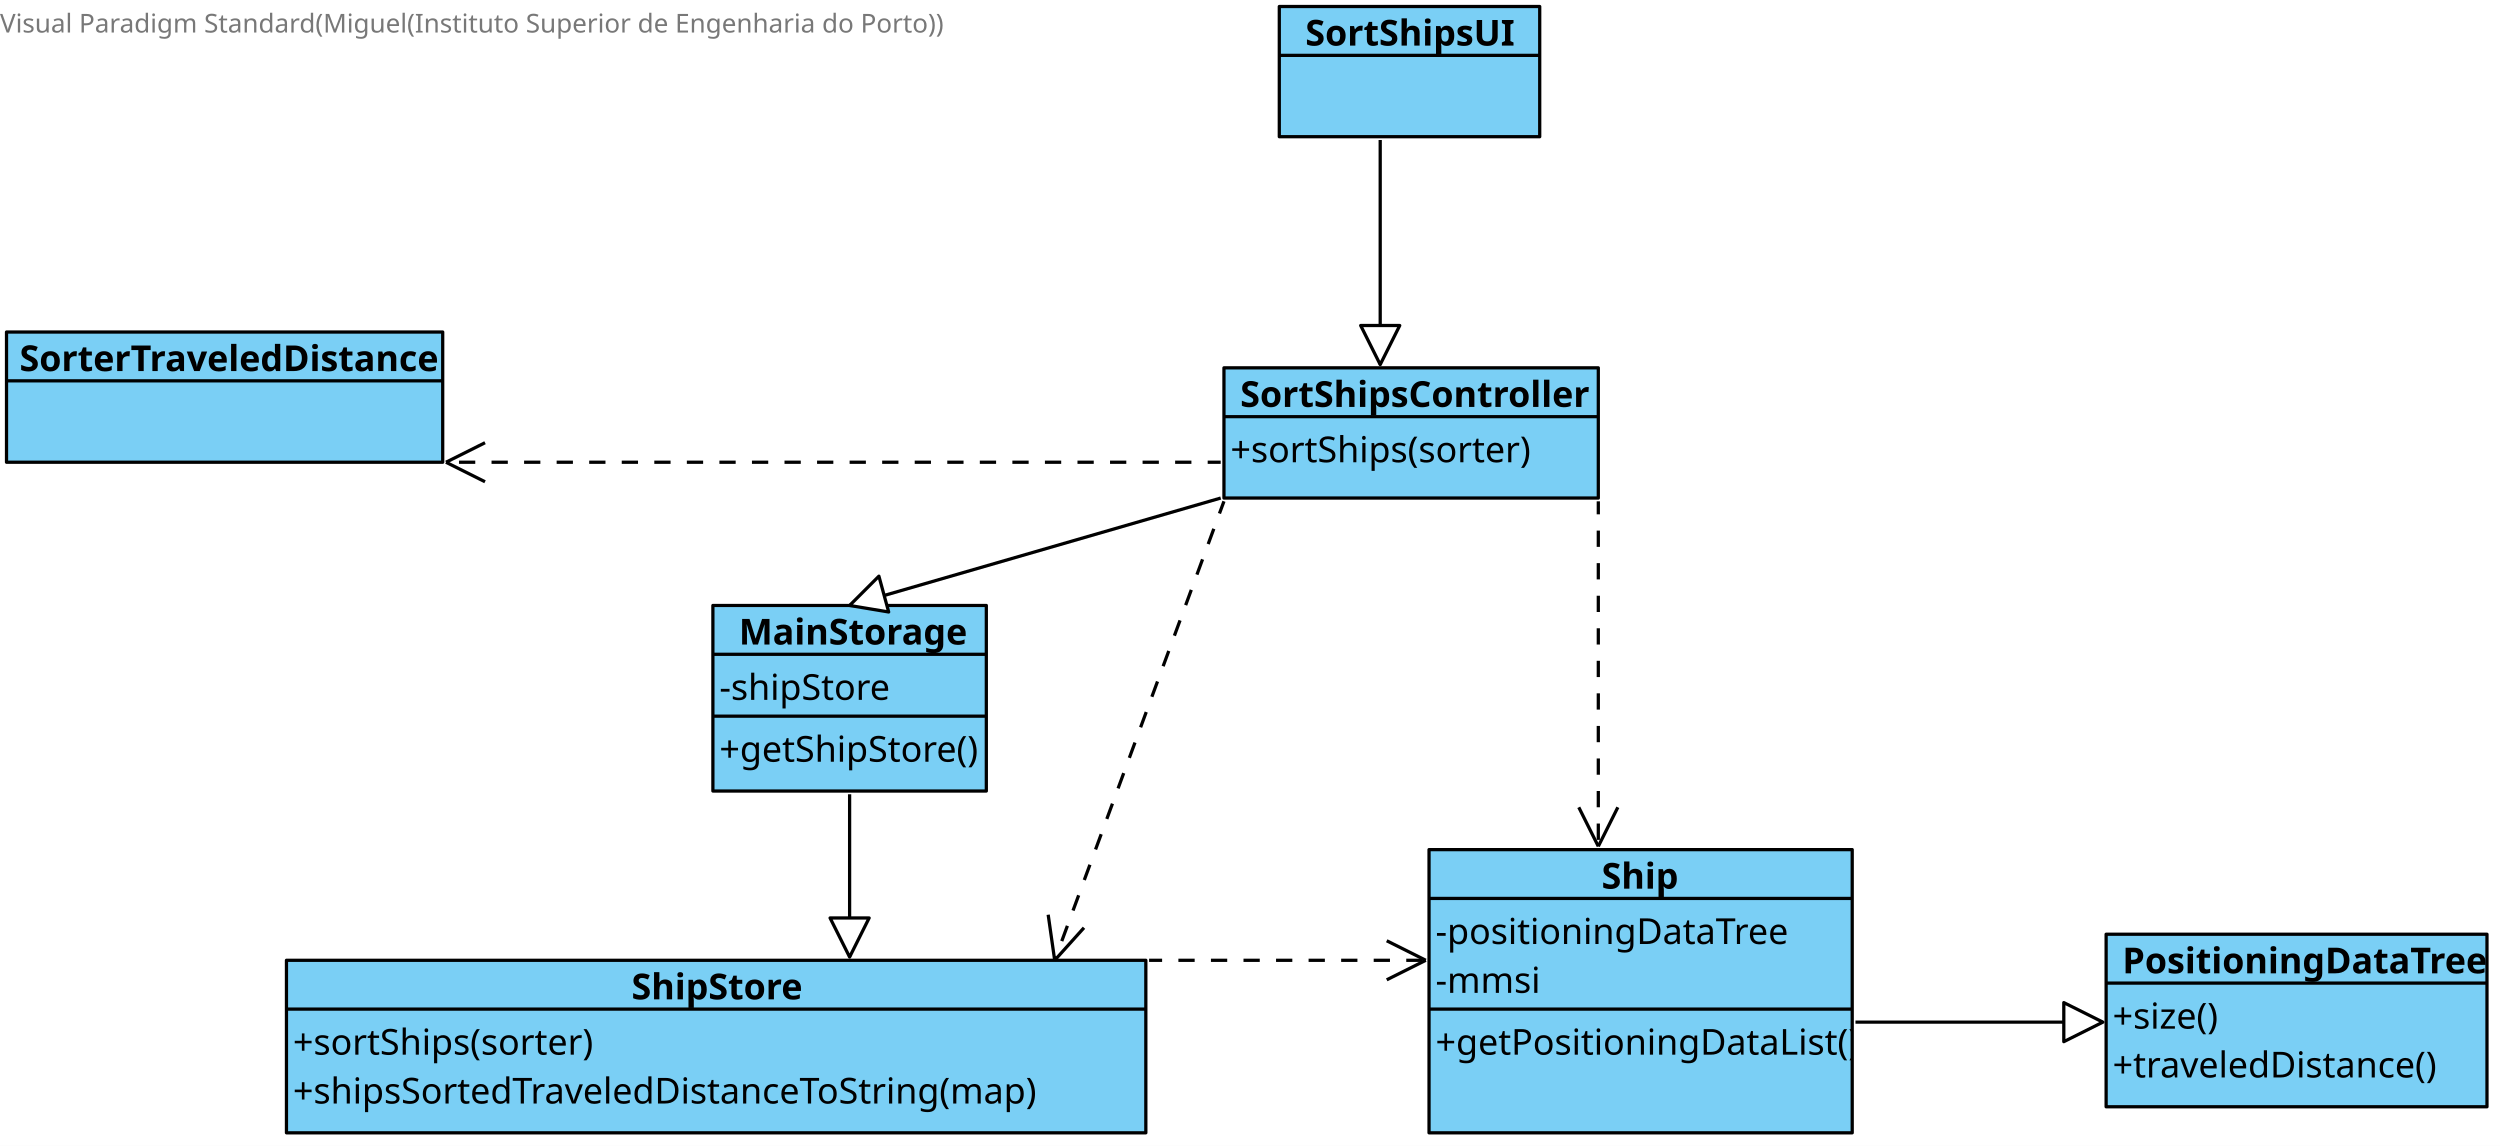
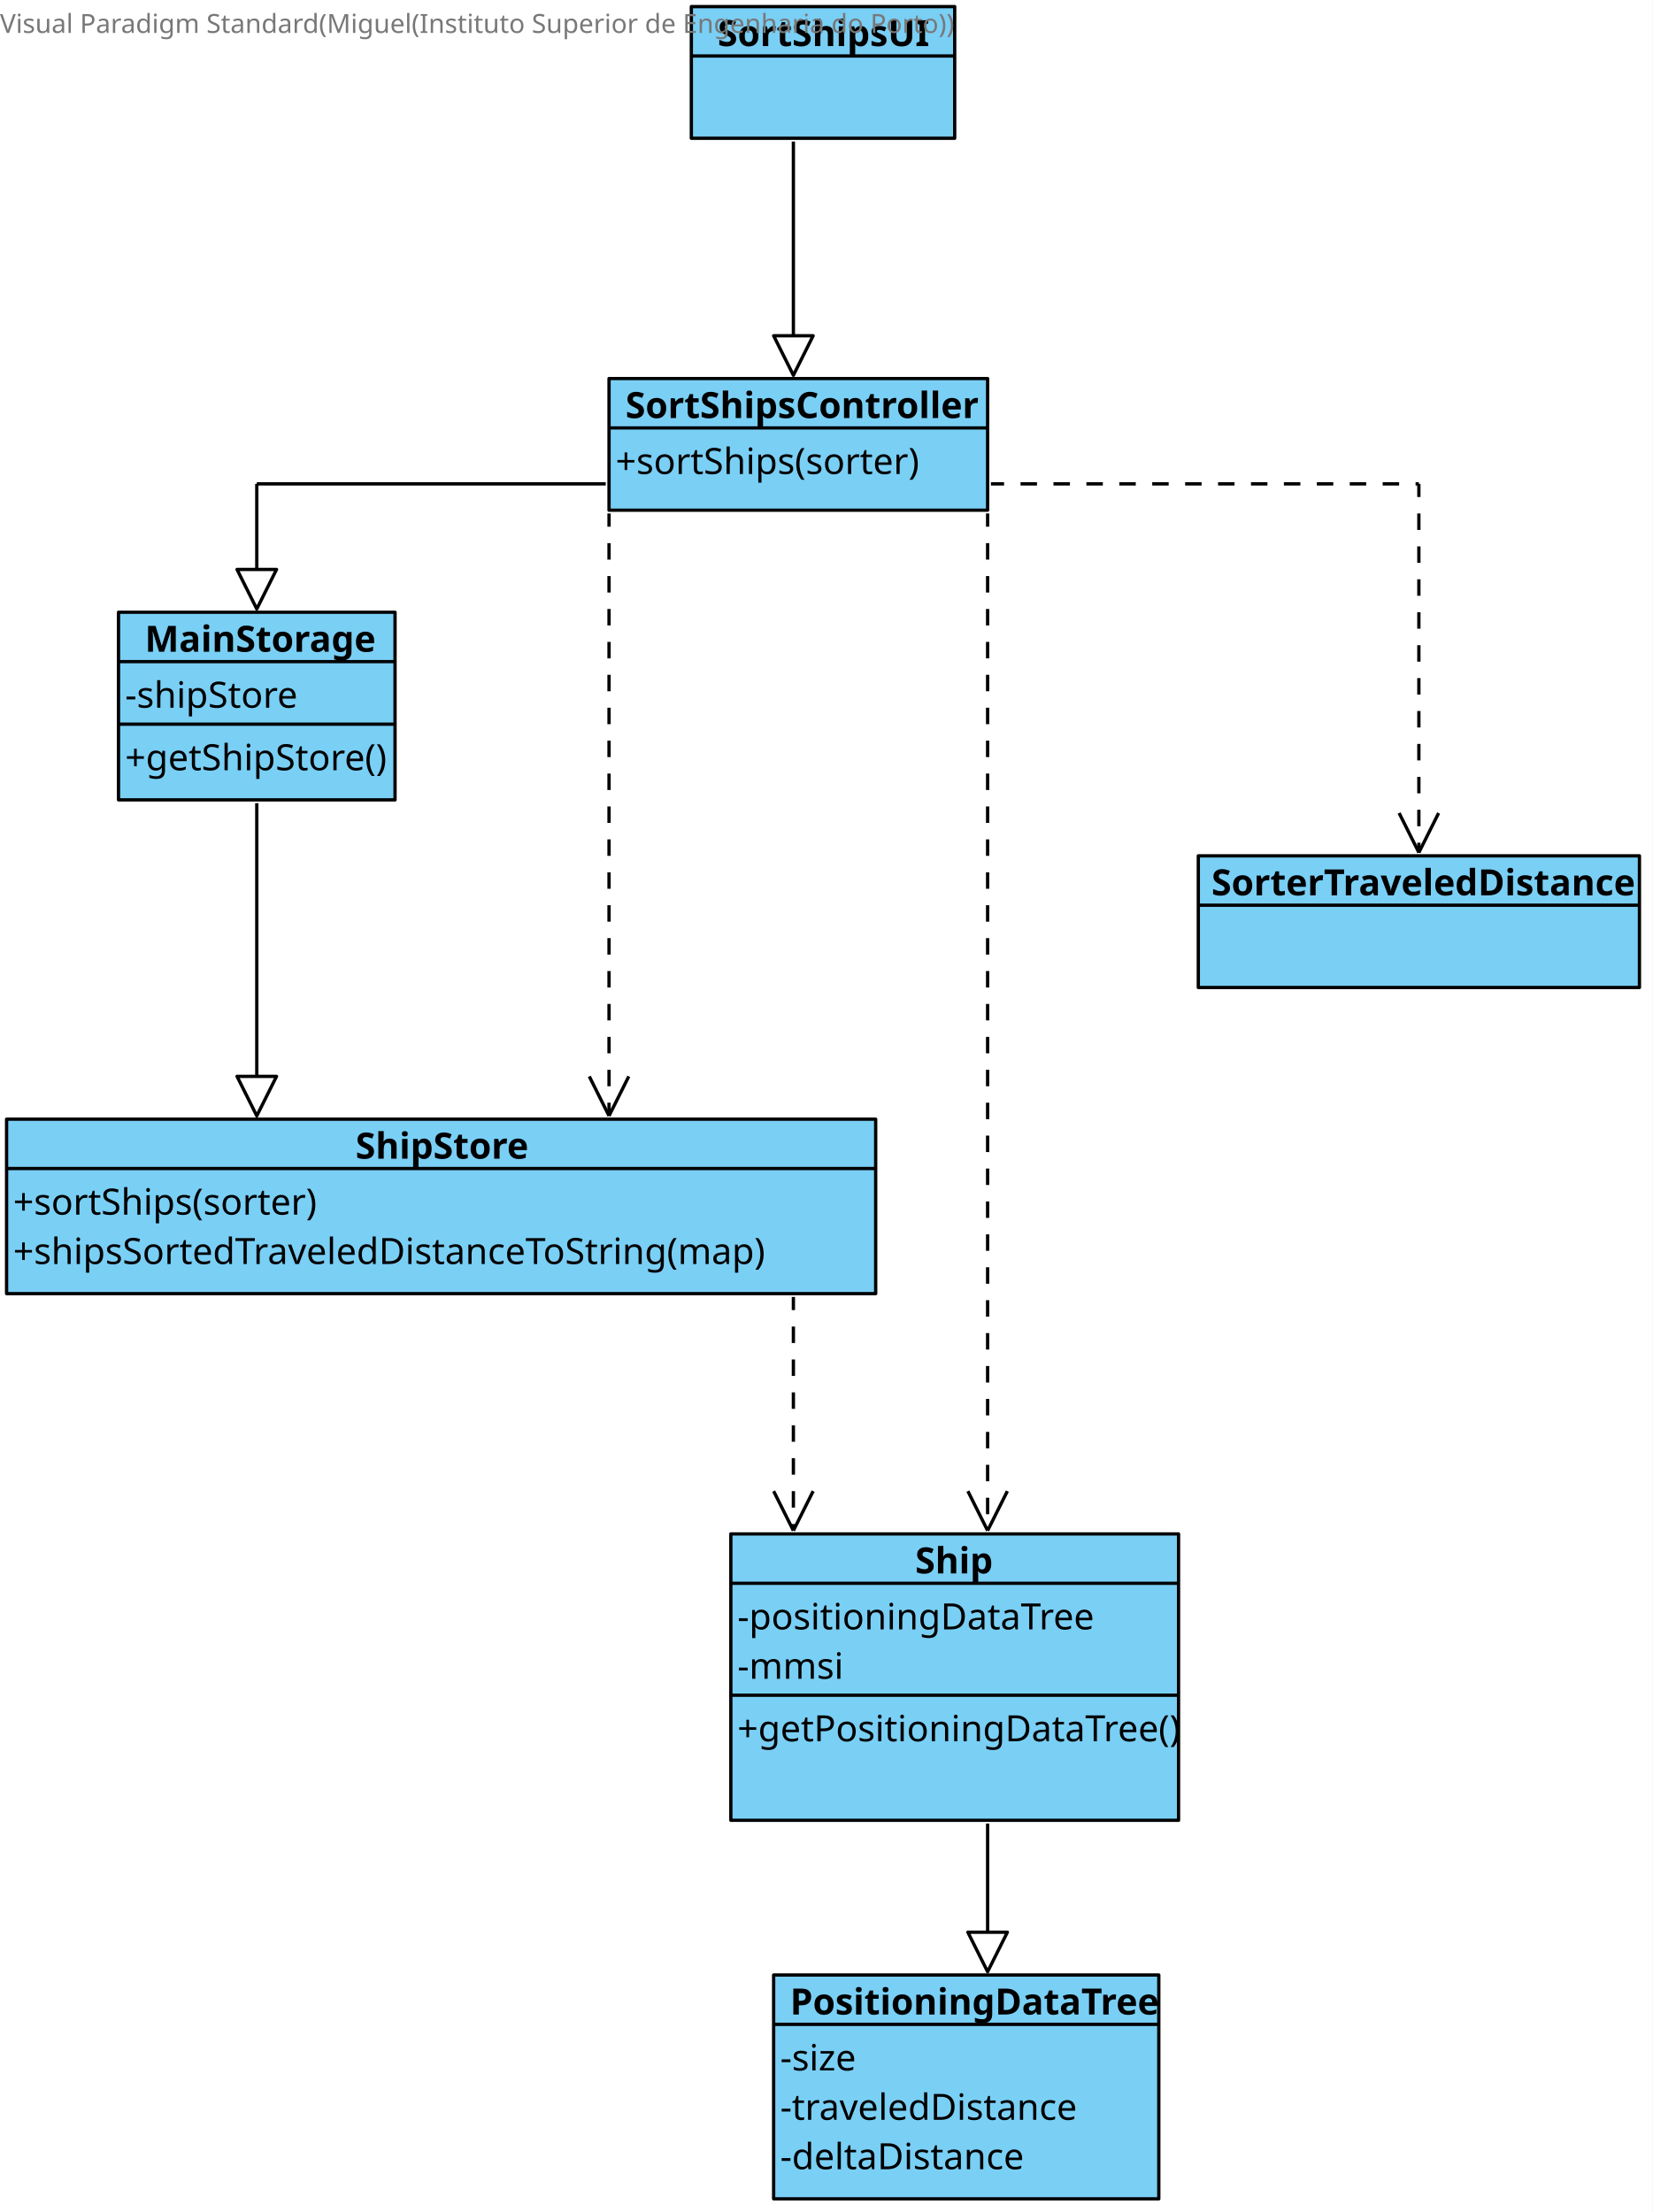
- <svg xmlns="http://www.w3.org/2000/svg" fill-opacity="0" color-rendering="auto" color-interpolation="auto" text-rendering="auto" stroke="rgb(0,0,0)" stroke-linecap="square" width="768" stroke-miterlimit="10" shape-rendering="auto" stroke-opacity="0" fill="rgb(0,0,0)" stroke-dasharray="none" font-weight="normal" stroke-width="1" height="352" font-family="'Dialog'" font-style="normal" stroke-linejoin="miter" font-size="12px" stroke-dashoffset="0" image-rendering="auto">
+ <svg xmlns="http://www.w3.org/2000/svg" fill-opacity="0" color-rendering="auto" color-interpolation="auto" text-rendering="auto" stroke="rgb(0,0,0)" stroke-linecap="square" width="502" stroke-miterlimit="10" shape-rendering="auto" stroke-opacity="0" fill="rgb(0,0,0)" stroke-dasharray="none" font-weight="normal" stroke-width="1" height="672" font-family="'Dialog'" font-style="normal" stroke-linejoin="miter" font-size="12px" stroke-dashoffset="0" image-rendering="auto">
  <defs id="genericDefs" />
  <g>
    <defs id="defs1">
      <clipPath clipPathUnits="userSpaceOnUse" id="clipPath1">
        <path d="M-7 -7 L91 -7 L91 51 L-7 51 L-7 -7 Z" />
      </clipPath>
      <clipPath clipPathUnits="userSpaceOnUse" id="clipPath2">
        <path d="M0 0 L0 25 L80 25 L80 0 Z" />
      </clipPath>
      <clipPath clipPathUnits="userSpaceOnUse" id="clipPath3">
        <path d="M0 0 L0 15 L80 15 L80 0 Z" />
      </clipPath>
      <clipPath clipPathUnits="userSpaceOnUse" id="clipPath4">
        <path d="M-7 -7 L126 -7 L126 51 L-7 51 L-7 -7 Z" />
      </clipPath>
      <clipPath clipPathUnits="userSpaceOnUse" id="clipPath5">
        <path d="M0 0 L0 25 L115 25 L115 0 Z" />
      </clipPath>
      <clipPath clipPathUnits="userSpaceOnUse" id="clipPath6">
        <path d="M0 0 L0 15 L115 15 L115 0 Z" />
      </clipPath>
      <clipPath clipPathUnits="userSpaceOnUse" id="clipPath7">
        <path d="M-7 -7 L95 -7 L95 68 L-7 68 L-7 -7 Z" />
      </clipPath>
      <clipPath clipPathUnits="userSpaceOnUse" id="clipPath8">
        <path d="M0 0 L0 42 L84 42 L84 0 Z" />
      </clipPath>
      <clipPath clipPathUnits="userSpaceOnUse" id="clipPath9">
        <path d="M0 0 L0 15 L84 15 L84 0 Z" />
      </clipPath>
      <clipPath clipPathUnits="userSpaceOnUse" id="clipPath10">
        <path d="M-7 -7 L275 -7 L275 64 L-7 64 L-7 -7 Z" />
      </clipPath>
      <clipPath clipPathUnits="userSpaceOnUse" id="clipPath11">
        <path d="M0 0 L0 38 L264 38 L264 0 Z" />
      </clipPath>
      <clipPath clipPathUnits="userSpaceOnUse" id="clipPath12">
        <path d="M0 0 L0 15 L264 15 L264 0 Z" />
      </clipPath>
      <clipPath clipPathUnits="userSpaceOnUse" id="clipPath13">
-         <path d="M-7 -7 L141 -7 L141 98 L-7 98 L-7 -7 Z" />
+         <path d="M-7 -7 L147 -7 L147 98 L-7 98 L-7 -7 Z" />
      </clipPath>
      <clipPath clipPathUnits="userSpaceOnUse" id="clipPath14">
-         <path d="M0 0 L0 72 L130 72 L130 0 Z" />
+         <path d="M0 0 L0 72 L136 72 L136 0 Z" />
      </clipPath>
      <clipPath clipPathUnits="userSpaceOnUse" id="clipPath15">
-         <path d="M0 0 L0 15 L130 15 L130 0 Z" />
+         <path d="M0 0 L0 15 L136 15 L136 0 Z" />
      </clipPath>
      <clipPath clipPathUnits="userSpaceOnUse" id="clipPath16">
        <path d="M-7 -7 L145 -7 L145 51 L-7 51 L-7 -7 Z" />
      </clipPath>
      <clipPath clipPathUnits="userSpaceOnUse" id="clipPath17">
        <path d="M0 0 L0 25 L134 25 L134 0 Z" />
      </clipPath>
      <clipPath clipPathUnits="userSpaceOnUse" id="clipPath18">
        <path d="M0 0 L0 15 L134 15 L134 0 Z" />
      </clipPath>
      <clipPath clipPathUnits="userSpaceOnUse" id="clipPath19">
-         <path d="M-7 -7 L128 -7 L128 64 L-7 64 L-7 -7 Z" />
+         <path d="M-7 -7 L128 -7 L128 79 L-7 79 L-7 -7 Z" />
      </clipPath>
      <clipPath clipPathUnits="userSpaceOnUse" id="clipPath20">
-         <path d="M0 0 L0 38 L117 38 L117 0 Z" />
+         <path d="M0 0 L0 53 L117 53 L117 0 Z" />
      </clipPath>
      <clipPath clipPathUnits="userSpaceOnUse" id="clipPath21">
        <path d="M0 0 L0 15 L117 15 L117 0 Z" />
      </clipPath>
      <clipPath clipPathUnits="userSpaceOnUse" id="clipPath22">
-         <path d="M0 0 L104 0 L104 173 L0 173 L0 0 Z" />
+         <path d="M0 0 L104 0 L104 175 L0 175 L0 0 Z" />
      </clipPath>
      <clipPath clipPathUnits="userSpaceOnUse" id="clipPath23">
-         <path d="M0 0 L0 173 L104 173 L104 0 Z" />
+         <path d="M0 0 L0 175 L104 175 L104 0 Z" />
      </clipPath>
      <clipPath clipPathUnits="userSpaceOnUse" id="clipPath24">
-         <path d="M0 0 L218 0 L218 137 L0 137 L0 0 Z" />
+         <path d="M0 0 L210 0 L210 142 L0 142 L0 0 Z" />
      </clipPath>
      <clipPath clipPathUnits="userSpaceOnUse" id="clipPath25">
-         <path d="M0 0 L0 137 L218 137 L218 0 Z" />
+         <path d="M0 0 L0 142 L210 142 L210 0 Z" />
      </clipPath>
      <clipPath clipPathUnits="userSpaceOnUse" id="clipPath26">
-         <path d="M0 0 L104 0 L104 154 L0 154 L0 0 Z" />
+         <path d="M0 0 L104 0 L104 199 L0 199 L0 0 Z" />
      </clipPath>
      <clipPath clipPathUnits="userSpaceOnUse" id="clipPath27">
-         <path d="M0 0 L0 154 L104 154 L104 0 Z" />
+         <path d="M0 0 L0 199 L104 199 L104 0 Z" />
      </clipPath>
      <clipPath clipPathUnits="userSpaceOnUse" id="clipPath28">
-         <path d="M0 0 L156 0 L156 245 L0 245 L0 0 Z" />
+         <path d="M0 0 L104 0 L104 287 L0 287 L0 0 Z" />
      </clipPath>
      <clipPath clipPathUnits="userSpaceOnUse" id="clipPath29">
-         <path d="M0 0 L0 245 L156 245 L156 0 Z" />
+         <path d="M0 0 L0 287 L104 287 L104 0 Z" />
      </clipPath>
      <clipPath clipPathUnits="userSpaceOnUse" id="clipPath30">
-         <path d="M0 0 L189 0 L189 104 L0 104 L0 0 Z" />
+         <path d="M0 0 L104 0 L104 413 L0 413 L0 0 Z" />
      </clipPath>
      <clipPath clipPathUnits="userSpaceOnUse" id="clipPath31">
-         <path d="M0 0 L0 104 L189 104 L189 0 Z" />
+         <path d="M0 0 L0 413 L104 413 L104 0 Z" />
      </clipPath>
      <clipPath clipPathUnits="userSpaceOnUse" id="clipPath32">
-         <path d="M0 0 L104 0 L104 210 L0 210 L0 0 Z" />
+         <path d="M0 0 L234 0 L234 216 L0 216 L0 0 Z" />
      </clipPath>
      <clipPath clipPathUnits="userSpaceOnUse" id="clipPath33">
-         <path d="M0 0 L0 210 L104 210 L104 0 Z" />
+         <path d="M0 0 L0 216 L234 216 L234 0 Z" />
      </clipPath>
      <clipPath clipPathUnits="userSpaceOnUse" id="clipPath34">
-         <path d="M0 0 L342 0 L342 104 L0 104 L0 0 Z" />
+         <path d="M0 0 L104 0 L104 149 L0 149 L0 0 Z" />
      </clipPath>
      <clipPath clipPathUnits="userSpaceOnUse" id="clipPath35">
-         <path d="M0 0 L0 104 L342 104 L342 0 Z" />
-       </clipPath>
-       <clipPath clipPathUnits="userSpaceOnUse" id="clipPath36">
-         <path d="M0 0 L180 0 L180 104 L0 104 L0 0 Z" />
-       </clipPath>
-       <clipPath clipPathUnits="userSpaceOnUse" id="clipPath37">
-         <path d="M0 0 L0 104 L180 104 L180 0 Z" />
+         <path d="M0 0 L0 149 L104 149 L104 0 Z" />
      </clipPath>
    </defs>
    <g fill="white" text-rendering="geometricPrecision" fill-opacity="1" stroke-opacity="1" stroke="white">
-       <rect x="0" width="768" height="352" y="0" stroke="none" />
-     </g>
-     <g font-size="11px" transform="translate(393,2)" fill-opacity="1" fill="rgb(122,207,245)" text-rendering="geometricPrecision" image-rendering="optimizeQuality" font-family="sans-serif" stroke="rgb(122,207,245)" font-weight="bold" stroke-opacity="1">
+       <rect x="0" width="502" height="672" y="0" stroke="none" />
+     </g>
+     <g font-size="11px" transform="translate(210,2)" fill-opacity="1" fill="rgb(122,207,245)" text-rendering="geometricPrecision" image-rendering="optimizeQuality" font-family="sans-serif" stroke="rgb(122,207,245)" font-weight="bold" stroke-opacity="1">
      <rect x="0" width="80" height="40" y="0" clip-path="url(#clipPath1)" stroke="none" />
    </g>
-     <g fill-opacity="1" text-rendering="geometricPrecision" stroke="black" stroke-linecap="butt" transform="translate(393,2)" stroke-miterlimit="0" stroke-opacity="1" fill="black" font-weight="bold" font-family="sans-serif" stroke-linejoin="round" font-size="11px" image-rendering="optimizeQuality">
+     <g fill-opacity="1" text-rendering="geometricPrecision" stroke="black" stroke-linecap="butt" transform="translate(210,2)" stroke-miterlimit="0" stroke-opacity="1" fill="black" font-weight="bold" font-family="sans-serif" stroke-linejoin="round" font-size="11px" image-rendering="optimizeQuality">
      <rect fill="none" x="0" width="80" height="40" y="0" clip-path="url(#clipPath1)" />
      <line y2="15" fill="none" x1="0" clip-path="url(#clipPath1)" x2="80" y1="15" />
    </g>
-     <g font-size="11px" transform="translate(393,2)" fill-opacity="1" fill="black" text-rendering="geometricPrecision" image-rendering="optimizeQuality" font-family="sans-serif" stroke="black" font-weight="bold" stroke-opacity="1">
+     <g font-size="11px" transform="translate(210,2)" fill-opacity="1" fill="black" text-rendering="geometricPrecision" image-rendering="optimizeQuality" font-family="sans-serif" stroke="black" font-weight="bold" stroke-opacity="1">
      <text x="8" xml:space="preserve" y="12" clip-path="url(#clipPath3)" stroke="none">SortShipsUI</text>
    </g>
-     <g font-size="11px" transform="translate(376,113)" fill-opacity="1" fill="rgb(122,207,245)" text-rendering="geometricPrecision" image-rendering="optimizeQuality" font-family="sans-serif" stroke="rgb(122,207,245)" font-weight="bold" stroke-opacity="1">
+     <g font-size="11px" transform="translate(185,115)" fill-opacity="1" fill="rgb(122,207,245)" text-rendering="geometricPrecision" image-rendering="optimizeQuality" font-family="sans-serif" stroke="rgb(122,207,245)" font-weight="bold" stroke-opacity="1">
      <rect x="0" width="115" height="40" y="0" clip-path="url(#clipPath4)" stroke="none" />
    </g>
-     <g fill-opacity="1" text-rendering="geometricPrecision" stroke="black" stroke-linecap="butt" transform="translate(376,113)" stroke-miterlimit="0" stroke-opacity="1" fill="black" font-weight="bold" font-family="sans-serif" stroke-linejoin="round" font-size="11px" image-rendering="optimizeQuality">
+     <g fill-opacity="1" text-rendering="geometricPrecision" stroke="black" stroke-linecap="butt" transform="translate(185,115)" stroke-miterlimit="0" stroke-opacity="1" fill="black" font-weight="bold" font-family="sans-serif" stroke-linejoin="round" font-size="11px" image-rendering="optimizeQuality">
      <rect fill="none" x="0" width="115" height="40" y="0" clip-path="url(#clipPath4)" />
      <line y2="15" fill="none" x1="0" clip-path="url(#clipPath4)" x2="115" y1="15" />
    </g>
-     <g font-size="11px" transform="matrix(1,0,0,1,376,128)" fill-opacity="1" fill="black" text-rendering="geometricPrecision" image-rendering="optimizeQuality" font-family="sans-serif" stroke="black" stroke-opacity="1">
+     <g font-size="11px" transform="matrix(1,0,0,1,185,130)" fill-opacity="1" fill="black" text-rendering="geometricPrecision" image-rendering="optimizeQuality" font-family="sans-serif" stroke="black" stroke-opacity="1">
      <text x="2" xml:space="preserve" y="14" clip-path="url(#clipPath5)" stroke="none">+sortShips(sorter)</text>
    </g>
-     <g font-size="11px" transform="translate(376,113)" fill-opacity="1" fill="black" text-rendering="geometricPrecision" image-rendering="optimizeQuality" font-family="sans-serif" stroke="black" font-weight="bold" stroke-opacity="1">
+     <g font-size="11px" transform="translate(185,115)" fill-opacity="1" fill="black" text-rendering="geometricPrecision" image-rendering="optimizeQuality" font-family="sans-serif" stroke="black" font-weight="bold" stroke-opacity="1">
      <text x="5" xml:space="preserve" y="12" clip-path="url(#clipPath6)" stroke="none">SortShipsController</text>
    </g>
-     <g font-size="11px" transform="translate(219,186)" fill-opacity="1" fill="rgb(122,207,245)" text-rendering="geometricPrecision" image-rendering="optimizeQuality" font-family="sans-serif" stroke="rgb(122,207,245)" font-weight="bold" stroke-opacity="1">
+     <g font-size="11px" transform="translate(36,186)" fill-opacity="1" fill="rgb(122,207,245)" text-rendering="geometricPrecision" image-rendering="optimizeQuality" font-family="sans-serif" stroke="rgb(122,207,245)" font-weight="bold" stroke-opacity="1">
      <rect x="0" width="84" height="57" y="0" clip-path="url(#clipPath7)" stroke="none" />
    </g>
-     <g fill-opacity="1" text-rendering="geometricPrecision" stroke="black" stroke-linecap="butt" transform="translate(219,186)" stroke-miterlimit="0" stroke-opacity="1" fill="black" font-weight="bold" font-family="sans-serif" stroke-linejoin="round" font-size="11px" image-rendering="optimizeQuality">
+     <g fill-opacity="1" text-rendering="geometricPrecision" stroke="black" stroke-linecap="butt" transform="translate(36,186)" stroke-miterlimit="0" stroke-opacity="1" fill="black" font-weight="bold" font-family="sans-serif" stroke-linejoin="round" font-size="11px" image-rendering="optimizeQuality">
      <rect fill="none" x="0" width="84" height="57" y="0" clip-path="url(#clipPath7)" />
      <line y2="15" fill="none" x1="0" clip-path="url(#clipPath7)" x2="84" y1="15" />
    </g>
-     <g font-size="11px" transform="matrix(1,0,0,1,219,201)" fill-opacity="1" fill="black" text-rendering="geometricPrecision" image-rendering="optimizeQuality" font-family="sans-serif" stroke="black" stroke-opacity="1">
+     <g font-size="11px" transform="matrix(1,0,0,1,36,201)" fill-opacity="1" fill="black" text-rendering="geometricPrecision" image-rendering="optimizeQuality" font-family="sans-serif" stroke="black" stroke-opacity="1">
      <text x="2" xml:space="preserve" y="14" clip-path="url(#clipPath8)" stroke="none">-shipStore</text>
    </g>
-     <g stroke-linecap="butt" font-size="11px" transform="matrix(1,0,0,1,219,201)" fill-opacity="1" fill="black" text-rendering="geometricPrecision" image-rendering="optimizeQuality" font-family="sans-serif" stroke-linejoin="bevel" stroke="black" stroke-opacity="1" stroke-miterlimit="0">
+     <g stroke-linecap="butt" font-size="11px" transform="matrix(1,0,0,1,36,201)" fill-opacity="1" fill="black" text-rendering="geometricPrecision" image-rendering="optimizeQuality" font-family="sans-serif" stroke-linejoin="bevel" stroke="black" stroke-opacity="1" stroke-miterlimit="0">
      <line y2="19" fill="none" x1="0" clip-path="url(#clipPath8)" x2="84" y1="19" />
    </g>
-     <g font-size="11px" transform="matrix(1,0,0,1,219,201)" fill-opacity="1" fill="black" text-rendering="geometricPrecision" image-rendering="optimizeQuality" font-family="sans-serif" stroke="black" stroke-opacity="1">
+     <g font-size="11px" transform="matrix(1,0,0,1,36,201)" fill-opacity="1" fill="black" text-rendering="geometricPrecision" image-rendering="optimizeQuality" font-family="sans-serif" stroke="black" stroke-opacity="1">
      <text x="2" xml:space="preserve" y="33" clip-path="url(#clipPath8)" stroke="none">+getShipStore()</text>
    </g>
-     <g font-size="11px" transform="translate(219,186)" fill-opacity="1" fill="black" text-rendering="geometricPrecision" image-rendering="optimizeQuality" font-family="sans-serif" stroke="black" font-weight="bold" stroke-opacity="1">
+     <g font-size="11px" transform="translate(36,186)" fill-opacity="1" fill="black" text-rendering="geometricPrecision" image-rendering="optimizeQuality" font-family="sans-serif" stroke="black" font-weight="bold" stroke-opacity="1">
      <text x="8" xml:space="preserve" y="12" clip-path="url(#clipPath9)" stroke="none">MainStorage</text>
    </g>
-     <g font-size="11px" transform="translate(88,295)" fill-opacity="1" fill="rgb(122,207,245)" text-rendering="geometricPrecision" image-rendering="optimizeQuality" font-family="sans-serif" stroke="rgb(122,207,245)" font-weight="bold" stroke-opacity="1">
+     <g font-size="11px" transform="translate(2,340)" fill-opacity="1" fill="rgb(122,207,245)" text-rendering="geometricPrecision" image-rendering="optimizeQuality" font-family="sans-serif" stroke="rgb(122,207,245)" font-weight="bold" stroke-opacity="1">
      <rect x="0" width="264" height="53" y="0" clip-path="url(#clipPath10)" stroke="none" />
    </g>
-     <g fill-opacity="1" text-rendering="geometricPrecision" stroke="black" stroke-linecap="butt" transform="translate(88,295)" stroke-miterlimit="0" stroke-opacity="1" fill="black" font-weight="bold" font-family="sans-serif" stroke-linejoin="round" font-size="11px" image-rendering="optimizeQuality">
+     <g fill-opacity="1" text-rendering="geometricPrecision" stroke="black" stroke-linecap="butt" transform="translate(2,340)" stroke-miterlimit="0" stroke-opacity="1" fill="black" font-weight="bold" font-family="sans-serif" stroke-linejoin="round" font-size="11px" image-rendering="optimizeQuality">
      <rect fill="none" x="0" width="264" height="53" y="0" clip-path="url(#clipPath10)" />
      <line y2="15" fill="none" x1="0" clip-path="url(#clipPath10)" x2="264" y1="15" />
    </g>
-     <g font-size="11px" transform="matrix(1,0,0,1,88,310)" fill-opacity="1" fill="black" text-rendering="geometricPrecision" image-rendering="optimizeQuality" font-family="sans-serif" stroke="black" stroke-opacity="1">
+     <g font-size="11px" transform="matrix(1,0,0,1,2,355)" fill-opacity="1" fill="black" text-rendering="geometricPrecision" image-rendering="optimizeQuality" font-family="sans-serif" stroke="black" stroke-opacity="1">
      <text x="2" xml:space="preserve" y="14" clip-path="url(#clipPath11)" stroke="none">+sortShips(sorter)</text>
    </g>
-     <g font-size="11px" transform="matrix(1,0,0,1,88,310)" fill-opacity="1" fill="black" text-rendering="geometricPrecision" image-rendering="optimizeQuality" font-family="sans-serif" stroke="black" stroke-opacity="1">
+     <g font-size="11px" transform="matrix(1,0,0,1,2,355)" fill-opacity="1" fill="black" text-rendering="geometricPrecision" image-rendering="optimizeQuality" font-family="sans-serif" stroke="black" stroke-opacity="1">
      <text x="2" xml:space="preserve" y="29" clip-path="url(#clipPath11)" stroke="none">+shipsSortedTraveledDistanceToString(map)</text>
    </g>
-     <g font-size="11px" transform="translate(88,295)" fill-opacity="1" fill="black" text-rendering="geometricPrecision" image-rendering="optimizeQuality" font-family="sans-serif" stroke="black" font-weight="bold" stroke-opacity="1">
+     <g font-size="11px" transform="translate(2,340)" fill-opacity="1" fill="black" text-rendering="geometricPrecision" image-rendering="optimizeQuality" font-family="sans-serif" stroke="black" font-weight="bold" stroke-opacity="1">
      <text x="106" xml:space="preserve" y="12" clip-path="url(#clipPath12)" stroke="none">ShipStore</text>
    </g>
-     <g font-size="11px" transform="translate(439,261)" fill-opacity="1" fill="rgb(122,207,245)" text-rendering="geometricPrecision" image-rendering="optimizeQuality" font-family="sans-serif" stroke="rgb(122,207,245)" font-weight="bold" stroke-opacity="1">
-       <rect x="0" width="130" height="87" y="0" clip-path="url(#clipPath13)" stroke="none" />
-     </g>
-     <g fill-opacity="1" text-rendering="geometricPrecision" stroke="black" stroke-linecap="butt" transform="translate(439,261)" stroke-miterlimit="0" stroke-opacity="1" fill="black" font-weight="bold" font-family="sans-serif" stroke-linejoin="round" font-size="11px" image-rendering="optimizeQuality">
-       <rect fill="none" x="0" width="130" height="87" y="0" clip-path="url(#clipPath13)" />
-       <line y2="15" fill="none" x1="0" clip-path="url(#clipPath13)" x2="130" y1="15" />
-     </g>
-     <g font-size="11px" transform="matrix(1,0,0,1,439,276)" fill-opacity="1" fill="black" text-rendering="geometricPrecision" image-rendering="optimizeQuality" font-family="sans-serif" stroke="black" stroke-opacity="1">
+     <g font-size="11px" transform="translate(222,466)" fill-opacity="1" fill="rgb(122,207,245)" text-rendering="geometricPrecision" image-rendering="optimizeQuality" font-family="sans-serif" stroke="rgb(122,207,245)" font-weight="bold" stroke-opacity="1">
+       <rect x="0" width="136" height="87" y="0" clip-path="url(#clipPath13)" stroke="none" />
+     </g>
+     <g fill-opacity="1" text-rendering="geometricPrecision" stroke="black" stroke-linecap="butt" transform="translate(222,466)" stroke-miterlimit="0" stroke-opacity="1" fill="black" font-weight="bold" font-family="sans-serif" stroke-linejoin="round" font-size="11px" image-rendering="optimizeQuality">
+       <rect fill="none" x="0" width="136" height="87" y="0" clip-path="url(#clipPath13)" />
+       <line y2="15" fill="none" x1="0" clip-path="url(#clipPath13)" x2="136" y1="15" />
+     </g>
+     <g font-size="11px" transform="matrix(1,0,0,1,222,481)" fill-opacity="1" fill="black" text-rendering="geometricPrecision" image-rendering="optimizeQuality" font-family="sans-serif" stroke="black" stroke-opacity="1">
      <text x="2" xml:space="preserve" y="14" clip-path="url(#clipPath14)" stroke="none">-positioningDataTree</text>
    </g>
-     <g font-size="11px" transform="matrix(1,0,0,1,439,276)" fill-opacity="1" fill="black" text-rendering="geometricPrecision" image-rendering="optimizeQuality" font-family="sans-serif" stroke="black" stroke-opacity="1">
+     <g font-size="11px" transform="matrix(1,0,0,1,222,481)" fill-opacity="1" fill="black" text-rendering="geometricPrecision" image-rendering="optimizeQuality" font-family="sans-serif" stroke="black" stroke-opacity="1">
      <text x="2" xml:space="preserve" y="29" clip-path="url(#clipPath14)" stroke="none">-mmsi</text>
-       <line stroke-linecap="butt" clip-path="url(#clipPath14)" fill="none" x1="0" x2="130" y1="34" y2="34" stroke-linejoin="bevel" stroke-miterlimit="0" />
-     </g>
-     <g font-size="11px" transform="matrix(1,0,0,1,439,276)" fill-opacity="1" fill="black" text-rendering="geometricPrecision" image-rendering="optimizeQuality" font-family="sans-serif" stroke="black" stroke-opacity="1">
-       <text x="2" xml:space="preserve" y="48" clip-path="url(#clipPath14)" stroke="none">+getPositioningDataList()</text>
-     </g>
-     <g font-size="11px" transform="translate(439,261)" fill-opacity="1" fill="black" text-rendering="geometricPrecision" image-rendering="optimizeQuality" font-family="sans-serif" stroke="black" font-weight="bold" stroke-opacity="1">
-       <text x="53" xml:space="preserve" y="12" clip-path="url(#clipPath15)" stroke="none">Ship</text>
-     </g>
-     <g font-size="11px" transform="translate(2,102)" fill-opacity="1" fill="rgb(122,207,245)" text-rendering="geometricPrecision" image-rendering="optimizeQuality" font-family="sans-serif" stroke="rgb(122,207,245)" font-weight="bold" stroke-opacity="1">
+       <line stroke-linecap="butt" clip-path="url(#clipPath14)" fill="none" x1="0" x2="136" y1="34" y2="34" stroke-linejoin="bevel" stroke-miterlimit="0" />
+     </g>
+     <g font-size="11px" transform="matrix(1,0,0,1,222,481)" fill-opacity="1" fill="black" text-rendering="geometricPrecision" image-rendering="optimizeQuality" font-family="sans-serif" stroke="black" stroke-opacity="1">
+       <text x="2" xml:space="preserve" y="48" clip-path="url(#clipPath14)" stroke="none">+getPositioningDataTree()</text>
+     </g>
+     <g font-size="11px" transform="translate(222,466)" fill-opacity="1" fill="black" text-rendering="geometricPrecision" image-rendering="optimizeQuality" font-family="sans-serif" stroke="black" font-weight="bold" stroke-opacity="1">
+       <text x="56" xml:space="preserve" y="12" clip-path="url(#clipPath15)" stroke="none">Ship</text>
+     </g>
+     <g font-size="11px" transform="translate(364,260)" fill-opacity="1" fill="rgb(122,207,245)" text-rendering="geometricPrecision" image-rendering="optimizeQuality" font-family="sans-serif" stroke="rgb(122,207,245)" font-weight="bold" stroke-opacity="1">
      <rect x="0" width="134" height="40" y="0" clip-path="url(#clipPath16)" stroke="none" />
    </g>
-     <g fill-opacity="1" text-rendering="geometricPrecision" stroke="black" stroke-linecap="butt" transform="translate(2,102)" stroke-miterlimit="0" stroke-opacity="1" fill="black" font-weight="bold" font-family="sans-serif" stroke-linejoin="round" font-size="11px" image-rendering="optimizeQuality">
+     <g fill-opacity="1" text-rendering="geometricPrecision" stroke="black" stroke-linecap="butt" transform="translate(364,260)" stroke-miterlimit="0" stroke-opacity="1" fill="black" font-weight="bold" font-family="sans-serif" stroke-linejoin="round" font-size="11px" image-rendering="optimizeQuality">
      <rect fill="none" x="0" width="134" height="40" y="0" clip-path="url(#clipPath16)" />
      <line y2="15" fill="none" x1="0" clip-path="url(#clipPath16)" x2="134" y1="15" />
    </g>
-     <g font-size="11px" transform="translate(2,102)" fill-opacity="1" fill="black" text-rendering="geometricPrecision" image-rendering="optimizeQuality" font-family="sans-serif" stroke="black" font-weight="bold" stroke-opacity="1">
+     <g font-size="11px" transform="translate(364,260)" fill-opacity="1" fill="black" text-rendering="geometricPrecision" image-rendering="optimizeQuality" font-family="sans-serif" stroke="black" font-weight="bold" stroke-opacity="1">
      <text x="4" xml:space="preserve" y="12" clip-path="url(#clipPath18)" stroke="none">SorterTraveledDistance</text>
    </g>
-     <g font-size="11px" transform="translate(647,287)" fill-opacity="1" fill="rgb(122,207,245)" text-rendering="geometricPrecision" image-rendering="optimizeQuality" font-family="sans-serif" stroke="rgb(122,207,245)" font-weight="bold" stroke-opacity="1">
-       <rect x="0" width="117" height="53" y="0" clip-path="url(#clipPath19)" stroke="none" />
-     </g>
-     <g fill-opacity="1" text-rendering="geometricPrecision" stroke="black" stroke-linecap="butt" transform="translate(647,287)" stroke-miterlimit="0" stroke-opacity="1" fill="black" font-weight="bold" font-family="sans-serif" stroke-linejoin="round" font-size="11px" image-rendering="optimizeQuality">
-       <rect fill="none" x="0" width="117" height="53" y="0" clip-path="url(#clipPath19)" />
+     <g font-size="11px" transform="translate(235,600)" fill-opacity="1" fill="rgb(122,207,245)" text-rendering="geometricPrecision" image-rendering="optimizeQuality" font-family="sans-serif" stroke="rgb(122,207,245)" font-weight="bold" stroke-opacity="1">
+       <rect x="0" width="117" height="68" y="0" clip-path="url(#clipPath19)" stroke="none" />
+     </g>
+     <g fill-opacity="1" text-rendering="geometricPrecision" stroke="black" stroke-linecap="butt" transform="translate(235,600)" stroke-miterlimit="0" stroke-opacity="1" fill="black" font-weight="bold" font-family="sans-serif" stroke-linejoin="round" font-size="11px" image-rendering="optimizeQuality">
+       <rect fill="none" x="0" width="117" height="68" y="0" clip-path="url(#clipPath19)" />
      <line y2="15" fill="none" x1="0" clip-path="url(#clipPath19)" x2="117" y1="15" />
    </g>
-     <g font-size="11px" transform="matrix(1,0,0,1,647,302)" fill-opacity="1" fill="black" text-rendering="geometricPrecision" image-rendering="optimizeQuality" font-family="sans-serif" stroke="black" stroke-opacity="1">
-       <text x="2" xml:space="preserve" y="14" clip-path="url(#clipPath20)" stroke="none">+size()</text>
-     </g>
-     <g font-size="11px" transform="matrix(1,0,0,1,647,302)" fill-opacity="1" fill="black" text-rendering="geometricPrecision" image-rendering="optimizeQuality" font-family="sans-serif" stroke="black" stroke-opacity="1">
-       <text x="2" xml:space="preserve" y="29" clip-path="url(#clipPath20)" stroke="none">+traveledDistance()</text>
-     </g>
-     <g font-size="11px" transform="translate(647,287)" fill-opacity="1" fill="black" text-rendering="geometricPrecision" image-rendering="optimizeQuality" font-family="sans-serif" stroke="black" font-weight="bold" stroke-opacity="1">
+     <g font-size="11px" transform="matrix(1,0,0,1,235,615)" fill-opacity="1" fill="black" text-rendering="geometricPrecision" image-rendering="optimizeQuality" font-family="sans-serif" stroke="black" stroke-opacity="1">
+       <text x="2" xml:space="preserve" y="14" clip-path="url(#clipPath20)" stroke="none">-size</text>
+     </g>
+     <g font-size="11px" transform="matrix(1,0,0,1,235,615)" fill-opacity="1" fill="black" text-rendering="geometricPrecision" image-rendering="optimizeQuality" font-family="sans-serif" stroke="black" stroke-opacity="1">
+       <text x="2" xml:space="preserve" y="29" clip-path="url(#clipPath20)" stroke="none">-traveledDistance</text>
+     </g>
+     <g font-size="11px" transform="matrix(1,0,0,1,235,615)" fill-opacity="1" fill="black" text-rendering="geometricPrecision" image-rendering="optimizeQuality" font-family="sans-serif" stroke="black" stroke-opacity="1">
+       <text x="2" xml:space="preserve" y="44" clip-path="url(#clipPath20)" stroke="none">-deltaDistance</text>
+     </g>
+     <g font-size="11px" transform="translate(235,600)" fill-opacity="1" fill="black" text-rendering="geometricPrecision" image-rendering="optimizeQuality" font-family="sans-serif" stroke="black" font-weight="bold" stroke-opacity="1">
      <text x="5" xml:space="preserve" y="12" clip-path="url(#clipPath21)" stroke="none">PositioningDataTree</text>
    </g>
-     <g stroke-linecap="butt" font-size="11px" transform="translate(374,-7)" fill-opacity="1" fill="black" text-rendering="geometricPrecision" image-rendering="optimizeQuality" font-family="sans-serif" stroke-linejoin="round" stroke="black" stroke-opacity="1">
-       <line y2="50" fill="none" x1="50" clip-path="url(#clipPath23)" x2="50" y1="119" />
-       <polygon fill="white" clip-path="url(#clipPath23)" points=" 50 119 56 107 44 107" stroke="none" />
-       <polygon fill="none" points=" 50 119 56 107 44 107" clip-path="url(#clipPath23)" />
-     </g>
-     <g stroke-linecap="butt" font-size="11px" transform="translate(211,103)" fill-opacity="1" fill="black" text-rendering="geometricPrecision" image-rendering="optimizeQuality" font-family="sans-serif" stroke-linejoin="round" stroke="black" stroke-opacity="1">
-       <line y2="50" fill="none" x1="50" clip-path="url(#clipPath25)" x2="164" y1="83" />
-       <polygon fill="white" clip-path="url(#clipPath25)" points=" 50 83 62 85 59 74" stroke="none" />
-       <polygon fill="none" points=" 50 83 62 85 59 74" clip-path="url(#clipPath25)" />
-     </g>
-     <g stroke-linecap="butt" font-size="11px" transform="translate(211,194)" fill-opacity="1" fill="black" text-rendering="geometricPrecision" image-rendering="optimizeQuality" font-family="sans-serif" stroke-linejoin="round" stroke="black" stroke-opacity="1">
-       <line y2="50" fill="none" x1="50" clip-path="url(#clipPath27)" x2="50" y1="100" />
-       <polygon fill="white" clip-path="url(#clipPath27)" points=" 50 100 56 88 44 88" stroke="none" />
-       <polygon fill="none" points=" 50 100 56 88 44 88" clip-path="url(#clipPath27)" />
-     </g>
-     <g fill-opacity="1" text-rendering="geometricPrecision" stroke="black" stroke-linecap="butt" transform="translate(274,104)" stroke-opacity="1" fill="black" stroke-dasharray="5" font-family="sans-serif" stroke-linejoin="round" font-size="11px" stroke-dashoffset="1" image-rendering="optimizeQuality">
-       <line y2="191" fill="none" x1="102" clip-path="url(#clipPath29)" x2="50" y1="50" />
-       <line clip-path="url(#clipPath29)" stroke-dashoffset="0" fill="none" x1="50" x2="59" y1="191" y2="181" stroke-dasharray="none" />
-       <line clip-path="url(#clipPath29)" stroke-dashoffset="0" fill="none" x1="50" x2="48" y1="191" y2="177" stroke-dasharray="none" />
-     </g>
-     <g fill-opacity="1" text-rendering="geometricPrecision" stroke="black" stroke-linecap="butt" transform="translate(303,245)" stroke-opacity="1" fill="black" stroke-dasharray="5" font-family="sans-serif" stroke-linejoin="round" font-size="11px" stroke-dashoffset="1" image-rendering="optimizeQuality">
-       <line y2="50" fill="none" x1="50" clip-path="url(#clipPath31)" x2="135" y1="50" />
-       <line clip-path="url(#clipPath31)" stroke-dashoffset="0" fill="none" x1="135" x2="123" y1="50" y2="44" stroke-dasharray="none" />
-       <line clip-path="url(#clipPath31)" stroke-dashoffset="0" fill="none" x1="135" x2="123" y1="50" y2="56" stroke-dasharray="none" />
-     </g>
-     <g fill-opacity="1" text-rendering="geometricPrecision" stroke="black" stroke-linecap="butt" transform="translate(441,104)" stroke-opacity="1" fill="black" stroke-dasharray="5" font-family="sans-serif" stroke-linejoin="round" font-size="11px" stroke-dashoffset="1" image-rendering="optimizeQuality">
-       <line y2="156" fill="none" x1="50" clip-path="url(#clipPath33)" x2="50" y1="50" />
-       <line clip-path="url(#clipPath33)" stroke-dashoffset="0" fill="none" x1="50" x2="56" y1="156" y2="144" stroke-dasharray="none" />
-       <line clip-path="url(#clipPath33)" stroke-dashoffset="0" fill="none" x1="50" x2="44" y1="156" y2="144" stroke-dasharray="none" />
-     </g>
-     <g fill-opacity="1" text-rendering="geometricPrecision" stroke="black" stroke-linecap="butt" transform="translate(87,92)" stroke-opacity="1" fill="black" stroke-dasharray="5" font-family="sans-serif" stroke-linejoin="round" font-size="11px" stroke-dashoffset="1" image-rendering="optimizeQuality">
-       <line y2="50" fill="none" x1="288" clip-path="url(#clipPath35)" x2="50" y1="50" />
-       <line clip-path="url(#clipPath35)" stroke-dashoffset="0" fill="none" x1="50" x2="62" y1="50" y2="56" stroke-dasharray="none" />
-       <line clip-path="url(#clipPath35)" stroke-dashoffset="0" fill="none" x1="50" x2="62" y1="50" y2="44" stroke-dasharray="none" />
-     </g>
-     <g stroke-linecap="butt" font-size="11px" transform="translate(520,264)" fill-opacity="1" fill="black" text-rendering="geometricPrecision" image-rendering="optimizeQuality" font-family="sans-serif" stroke-linejoin="round" stroke="black" stroke-opacity="1">
-       <line y2="50" fill="none" x1="126" clip-path="url(#clipPath37)" x2="50" y1="50" />
-       <polygon fill="white" clip-path="url(#clipPath37)" points=" 126 50 114 44 114 56" stroke="none" />
-       <polygon fill="none" points=" 126 50 114 44 114 56" clip-path="url(#clipPath37)" />
+     <g stroke-linecap="butt" font-size="11px" transform="translate(191,-7)" fill-opacity="1" fill="black" text-rendering="geometricPrecision" image-rendering="optimizeQuality" font-family="sans-serif" stroke-linejoin="round" stroke="black" stroke-opacity="1">
+       <line y2="50" fill="none" x1="50" clip-path="url(#clipPath23)" x2="50" y1="121" />
+       <polygon fill="white" clip-path="url(#clipPath23)" points=" 50 121 56 109 44 109" stroke="none" />
+       <polygon fill="none" points=" 50 121 56 109 44 109" clip-path="url(#clipPath23)" />
+     </g>
+     <g stroke-linecap="butt" font-size="11px" transform="translate(28,97)" fill-opacity="1" fill="black" text-rendering="geometricPrecision" image-rendering="optimizeQuality" font-family="sans-serif" stroke-linejoin="round" stroke="black" stroke-opacity="1">
+       <line y2="50" fill="none" x1="50" clip-path="url(#clipPath25)" x2="50" y1="88" />
+       <line y2="50" fill="none" x1="50" clip-path="url(#clipPath25)" x2="156" y1="50" />
+       <polygon fill="white" clip-path="url(#clipPath25)" points=" 50 88 56 76 44 76" stroke="none" />
+       <polygon fill="none" points=" 50 88 56 76 44 76" clip-path="url(#clipPath25)" />
+     </g>
+     <g stroke-linecap="butt" font-size="11px" transform="translate(28,194)" fill-opacity="1" fill="black" text-rendering="geometricPrecision" image-rendering="optimizeQuality" font-family="sans-serif" stroke-linejoin="round" stroke="black" stroke-opacity="1">
+       <line y2="50" fill="none" x1="50" clip-path="url(#clipPath27)" x2="50" y1="145" />
+       <polygon fill="white" clip-path="url(#clipPath27)" points=" 50 145 56 133 44 133" stroke="none" />
+       <polygon fill="none" points=" 50 145 56 133 44 133" clip-path="url(#clipPath27)" />
+     </g>
+     <g fill-opacity="1" text-rendering="geometricPrecision" stroke="black" stroke-linecap="butt" transform="translate(135,106)" stroke-opacity="1" fill="black" stroke-dasharray="5" font-family="sans-serif" stroke-linejoin="round" font-size="11px" stroke-dashoffset="1" image-rendering="optimizeQuality">
+       <line y2="233" fill="none" x1="50" clip-path="url(#clipPath29)" x2="50" y1="50" />
+       <line clip-path="url(#clipPath29)" stroke-dashoffset="0" fill="none" x1="50" x2="56" y1="233" y2="221" stroke-dasharray="none" />
+       <line clip-path="url(#clipPath29)" stroke-dashoffset="0" fill="none" x1="50" x2="44" y1="233" y2="221" stroke-dasharray="none" />
+     </g>
+     <g fill-opacity="1" text-rendering="geometricPrecision" stroke="black" stroke-linecap="butt" transform="translate(191,344)" stroke-opacity="1" fill="black" stroke-dasharray="5" font-family="sans-serif" stroke-linejoin="round" font-size="11px" stroke-dashoffset="1" image-rendering="optimizeQuality">
+       <line y2="121" fill="none" x1="50" clip-path="url(#clipPath23)" x2="50" y1="50" />
+       <line clip-path="url(#clipPath23)" stroke-dashoffset="0" fill="none" x1="50" x2="56" y1="121" y2="109" stroke-dasharray="none" />
+       <line clip-path="url(#clipPath23)" stroke-dashoffset="0" fill="none" x1="50" x2="44" y1="121" y2="109" stroke-dasharray="none" />
+     </g>
+     <g fill-opacity="1" text-rendering="geometricPrecision" stroke="black" stroke-linecap="butt" transform="translate(250,106)" stroke-opacity="1" fill="black" stroke-dasharray="5" font-family="sans-serif" stroke-linejoin="round" font-size="11px" stroke-dashoffset="1" image-rendering="optimizeQuality">
+       <line y2="359" fill="none" x1="50" clip-path="url(#clipPath31)" x2="50" y1="50" />
+       <line clip-path="url(#clipPath31)" stroke-dashoffset="0" fill="none" x1="50" x2="56" y1="359" y2="347" stroke-dasharray="none" />
+       <line clip-path="url(#clipPath31)" stroke-dashoffset="0" fill="none" x1="50" x2="44" y1="359" y2="347" stroke-dasharray="none" />
+     </g>
+     <g fill-opacity="1" text-rendering="geometricPrecision" stroke="black" stroke-linecap="butt" transform="translate(251,97)" stroke-opacity="1" fill="black" stroke-dasharray="5" font-family="sans-serif" stroke-linejoin="round" font-size="11px" stroke-dashoffset="1" image-rendering="optimizeQuality">
+       <line y2="50" fill="none" x1="50" clip-path="url(#clipPath33)" x2="180" y1="50" />
+       <line y2="162" fill="none" x1="180" clip-path="url(#clipPath33)" x2="180" y1="50" />
+       <line clip-path="url(#clipPath33)" stroke-dashoffset="0" fill="none" x1="180" x2="186" y1="162" y2="150" stroke-dasharray="none" />
+       <line clip-path="url(#clipPath33)" stroke-dashoffset="0" fill="none" x1="180" x2="174" y1="162" y2="150" stroke-dasharray="none" />
+     </g>
+     <g stroke-linecap="butt" font-size="11px" transform="translate(250,504)" fill-opacity="1" fill="black" text-rendering="geometricPrecision" image-rendering="optimizeQuality" font-family="sans-serif" stroke-linejoin="round" stroke="black" stroke-opacity="1">
+       <line y2="50" fill="none" x1="50" clip-path="url(#clipPath35)" x2="50" y1="95" />
+       <polygon fill="white" clip-path="url(#clipPath35)" points=" 50 95 56 83 44 83" stroke="none" />
+       <polygon fill="none" points=" 50 95 56 83 44 83" clip-path="url(#clipPath35)" />
    </g>
    <g font-size="8px" fill-opacity="1" fill="rgb(120,120,120)" text-rendering="geometricPrecision" image-rendering="optimizeQuality" stroke="rgb(120,120,120)" stroke-opacity="1">
      <text x="0" xml:space="preserve" y="10" stroke="none">Visual Paradigm Standard(Miguel(Instituto Superior de Engenharia do Porto))</text>
    </g>
  </g>
</svg>
